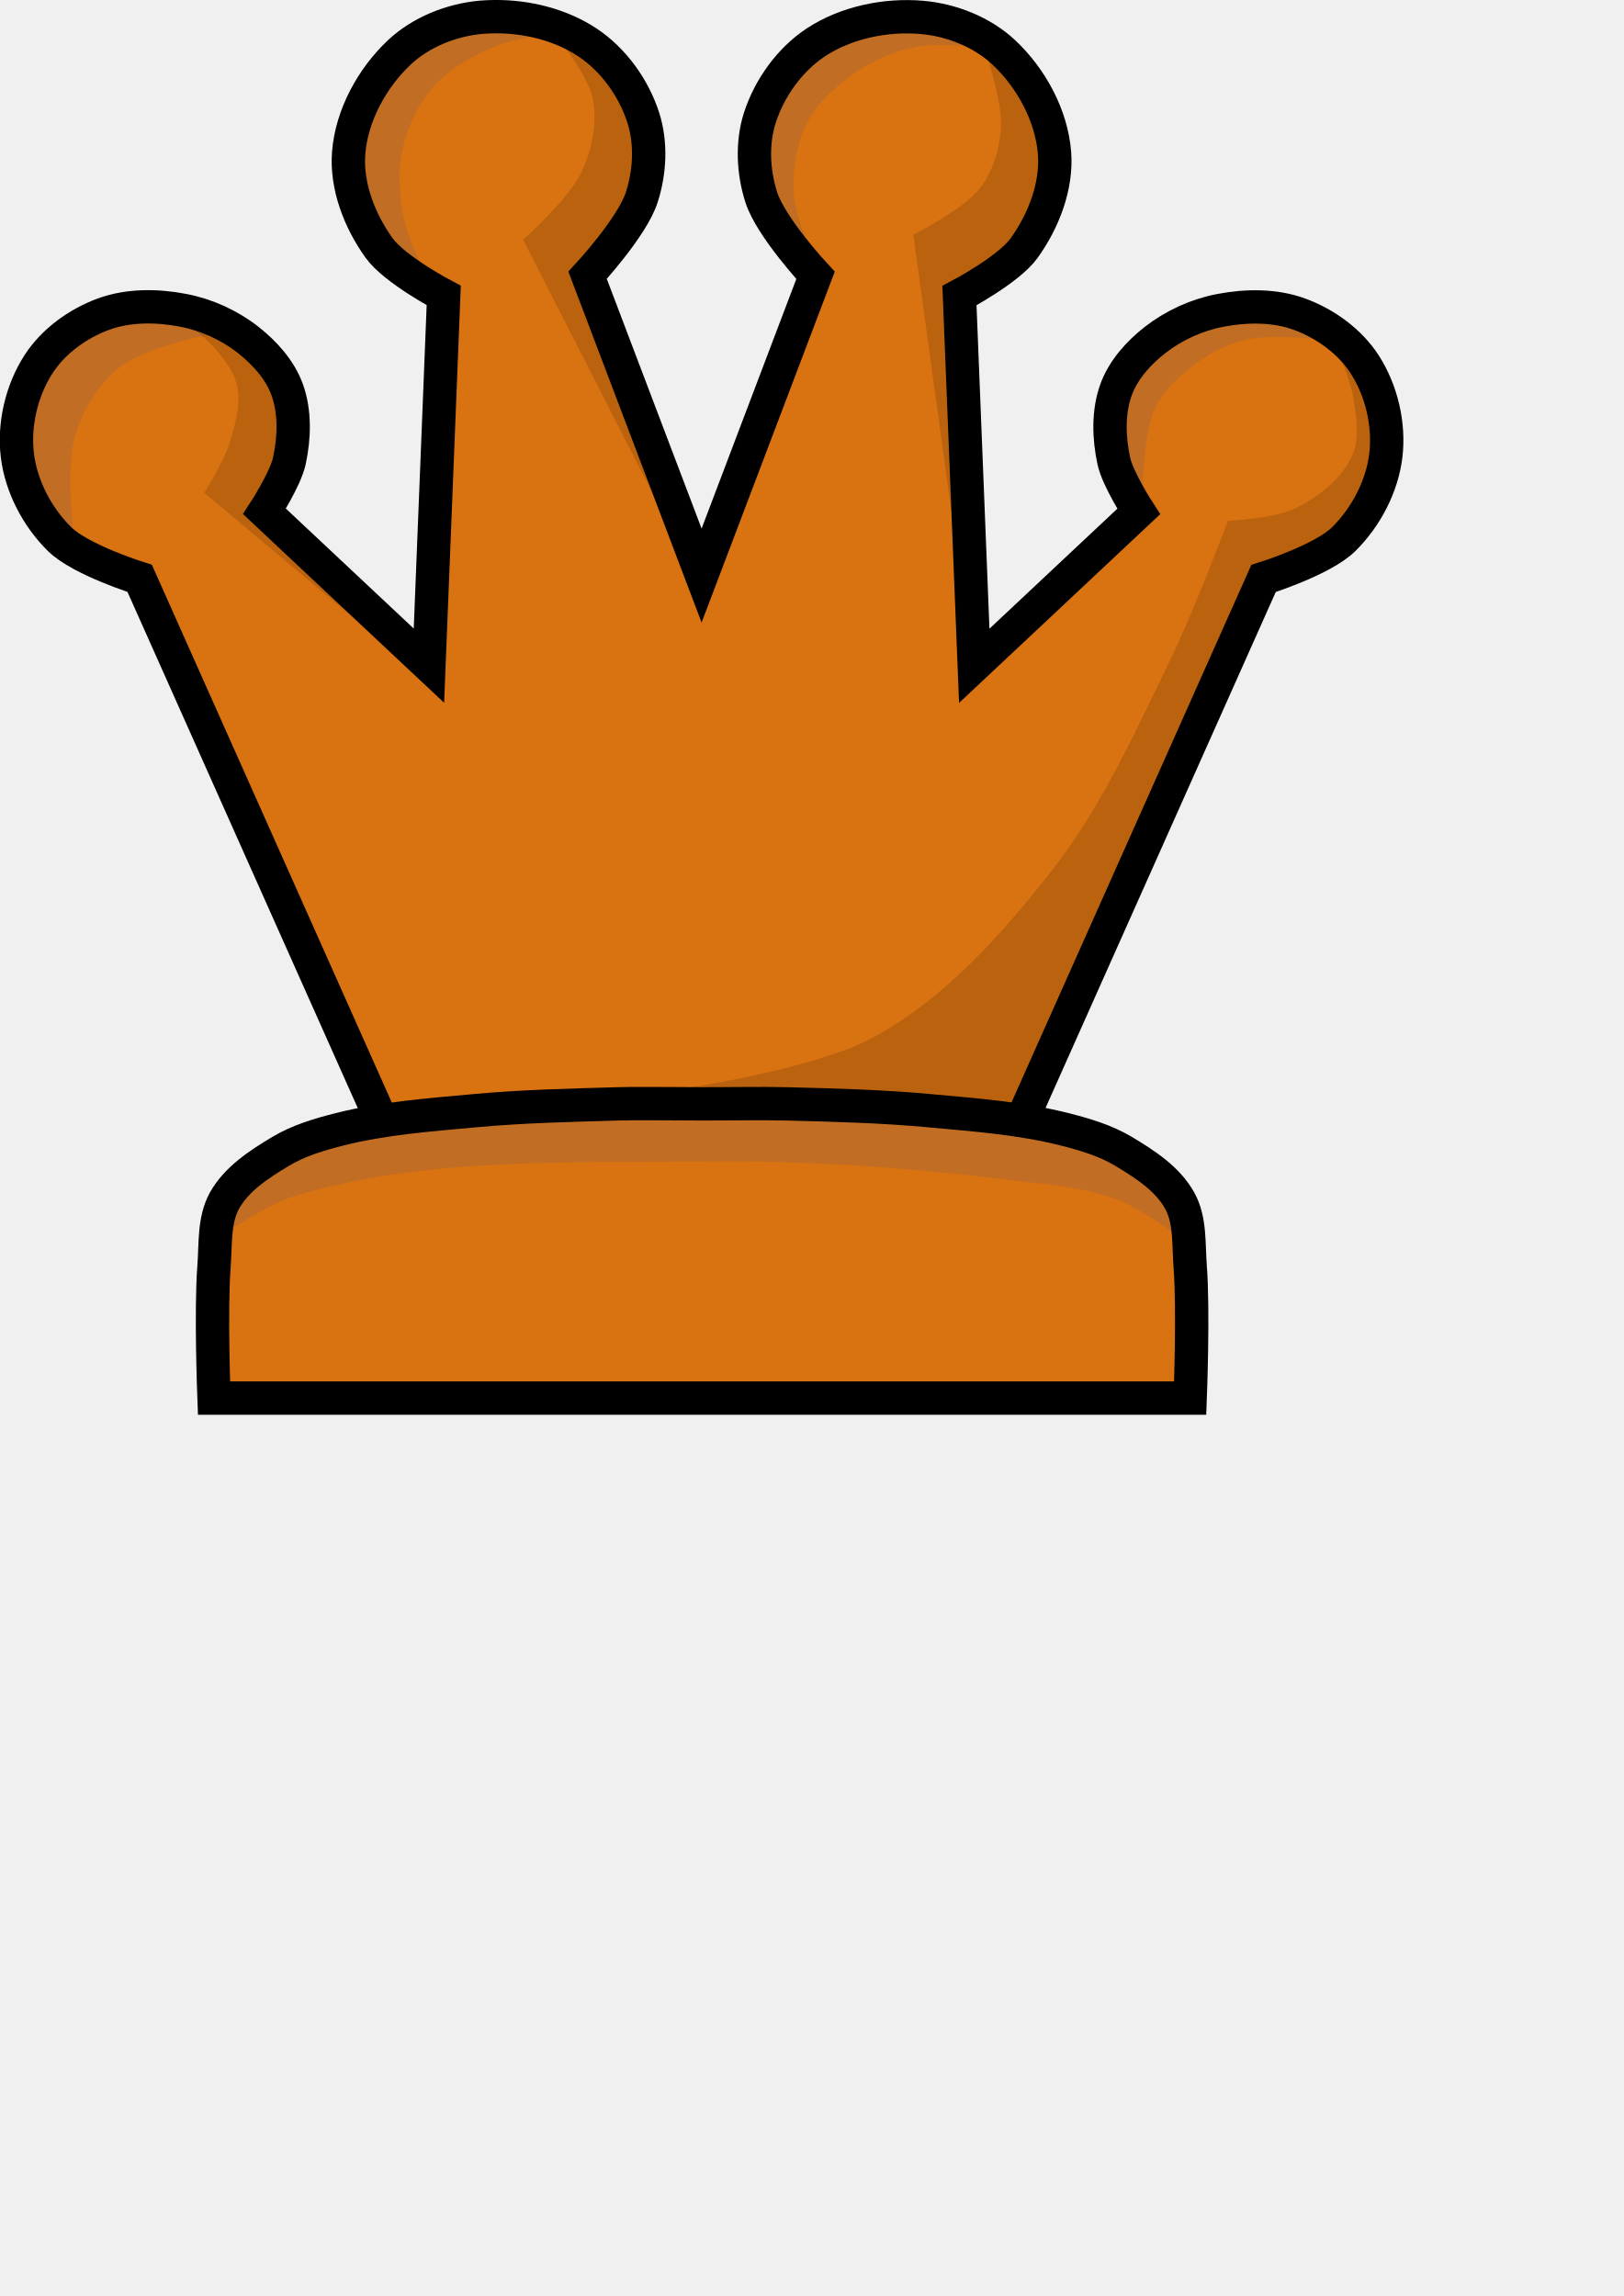
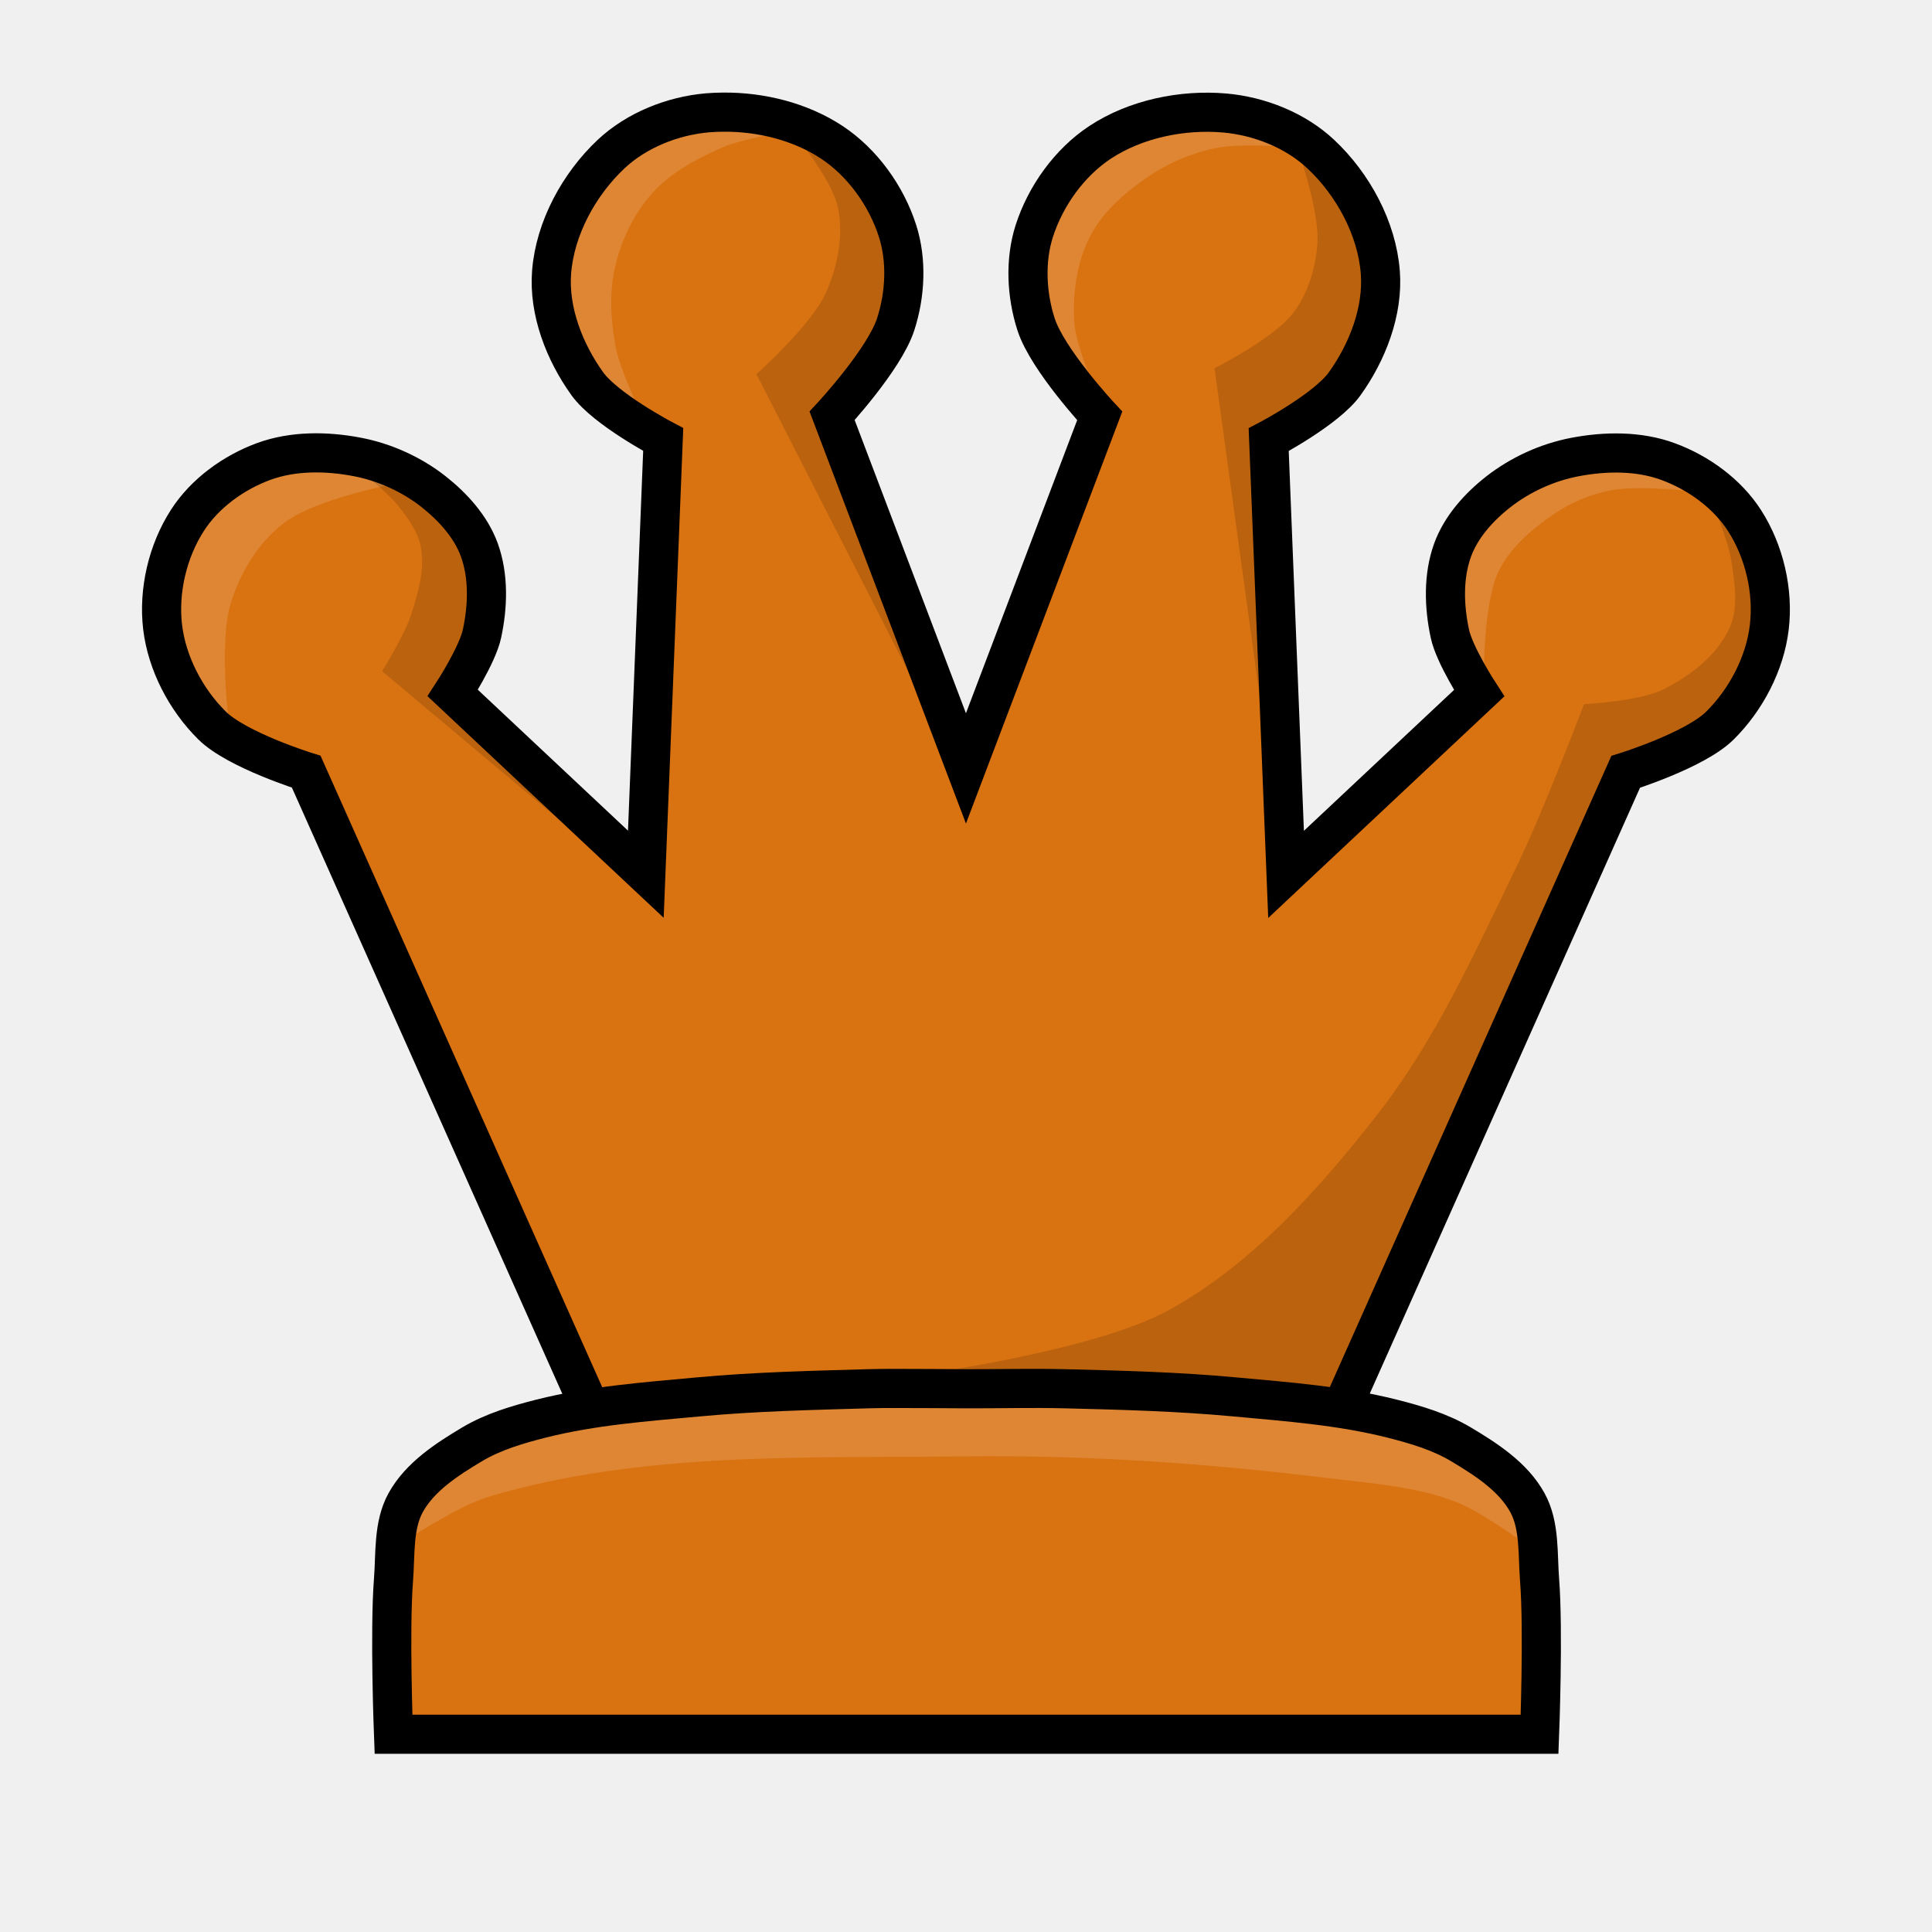
- <svg xmlns="http://www.w3.org/2000/svg" width="210mm" height="297mm" version="1.1" viewBox="0 0 210 297" xmlnsSvg="http://www.w3.org/2000/svg">
-   <g transform="matrix(8.6221 0 0 8.6221 -725.54 -281.84)">
+ <svg xmlns="http://www.w3.org/2000/svg" width="45" height="45" version="1.1" xml:space="preserve">
+   <g transform="matrix(1.823 0 0 1.823 -150.09 -57.434)">
    <path d="m91.575 32.938c-0.069 6e-4 -0.138 3e-3 -0.206 9e-3 -0.444 0.039-0.903 0.222-1.228 0.527-0.41 0.386-0.716 0.947-0.76 1.508-0.039 0.498 0.165 1.021 0.456 1.426 0.234 0.326 0.97 0.713 0.97 0.713l-0.222 5.554-2.467-2.315s0.315-0.484 0.374-0.76c0.075-0.349 0.087-0.734-0.035-1.07-0.108-0.296-0.337-0.548-0.584-0.743-0.281-0.221-0.625-0.377-0.977-0.444-0.391-0.075-0.819-0.079-1.193 0.058-0.386 0.142-0.754 0.408-0.976 0.754-0.252 0.392-0.371 0.899-0.316 1.362 0.056 0.466 0.298 0.927 0.631 1.257 0.318 0.315 1.204 0.591 1.204 0.591l3.578 8.021h1.052c-0.549 0.051-1.098 0.108-1.631 0.243-0.304 0.077-0.613 0.168-0.883 0.329-0.323 0.193-0.666 0.415-0.848 0.744-0.161 0.292-0.13 0.655-0.156 0.987-0.051 0.656 0 1.973 0 1.973h14.643s0.051-1.317 0-1.973c-0.026-0.332 5e-3 -0.695-0.156-0.987-0.181-0.329-0.525-0.551-0.848-0.744-0.27-0.161-0.578-0.252-0.883-0.329-0.53-0.134-1.077-0.192-1.623-0.242h1.03l3.578-8.021s0.886-0.276 1.204-0.591c0.333-0.33 0.576-0.792 0.631-1.257 0.055-0.463-0.064-0.97-0.316-1.362-0.222-0.346-0.59-0.612-0.976-0.754-0.373-0.138-0.802-0.133-1.193-0.058-0.351 0.067-0.695 0.224-0.977 0.444-0.248 0.194-0.476 0.447-0.584 0.743-0.122 0.335-0.11 0.721-0.035 1.07 0.059 0.276 0.374 0.76 0.374 0.76l-2.467 2.315-0.222-5.554s0.736-0.387 0.97-0.713c0.291-0.405 0.495-0.929 0.456-1.427-0.044-0.561-0.349-1.123-0.76-1.508-0.324-0.305-0.784-0.487-1.228-0.526-0.543-0.047-1.136 0.075-1.591 0.374-0.393 0.259-0.698 0.686-0.842 1.134-0.121 0.379-0.099 0.814 0.023 1.193 0.146 0.452 0.813 1.169 0.813 1.169l-1.709 4.504-1.71-4.505s0.666-0.718 0.812-1.169c0.123-0.378 0.145-0.814 0.024-1.193-0.143-0.448-0.449-0.875-0.842-1.134-0.398-0.262-0.901-0.388-1.384-0.384z" fill="#d97211" stroke="#000" stroke-width="1e-8" />
-     <path d="m87.438 51.239s0.727-0.489 1.141-0.612c1.952-0.579 4.05-0.49 6.085-0.514 1.563-0.019 3.129 0.091 4.68 0.283 0.534 0.066 1.085 0.103 1.587 0.298 0.362 0.14 0.992 0.612 0.992 0.612l-0.198-0.794-1.009-0.81-2.497-0.48-4.415-0.05-3.952 0.198s-1.424 0.241-1.918 0.711c-0.304 0.289-0.496 1.158-0.496 1.158z" fill="#354e8f" fill-opacity=".143" stroke-width="0" />
+     <path d="m87.438 51.239s0.727-0.489 1.141-0.612c1.952-0.579 4.05-0.49 6.085-0.514 1.563-0.019 3.129 0.091 4.68 0.283 0.534 0.066 1.085 0.103 1.587 0.298 0.362 0.14 0.992 0.612 0.992 0.612l-0.198-0.794-1.009-0.81-2.497-0.48-4.415-0.05-3.952 0.198s-1.424 0.241-1.918 0.711c-0.304 0.289-0.496 1.158-0.496 1.158z" fill="#fff" fill-opacity=".143" stroke-width="0" />
    <path d="m93.766 49.245c-0.116 3.7e-4 -0.233 2.2e-4 -0.349 4e-3 -0.722 0.021-1.444 0.037-2.163 0.104-0.673 0.062-1.353 0.112-2.008 0.277-0.304 0.077-0.613 0.168-0.883 0.329-0.323 0.193-0.666 0.415-0.848 0.744-0.161 0.292-0.13 0.655-0.156 0.987-0.051 0.656 0 1.973 0 1.973h14.643s0.051-1.317 0-1.973c-0.026-0.332 5e-3 -0.695-0.156-0.987-0.181-0.329-0.525-0.551-0.848-0.744-0.27-0.161-0.578-0.252-0.883-0.329-0.655-0.165-1.335-0.215-2.008-0.277-0.719-0.067-1.442-0.086-2.164-0.104-0.421-0.01-0.843 8.3e-4 -1.264 0-0.305-6e-4 -0.61-5e-3 -0.915-4e-3z" fill="none" stroke="#000" stroke-width=".5" />
-     <g fill="#354e8f" fill-opacity=".143" stroke-width="0">
+     <g fill="#fff" fill-opacity=".143" stroke-width="0">
      <path d="m85.266 40.844s-0.146-1.107 0.012-1.625c0.119-0.393 0.351-0.78 0.678-1.029 0.482-0.367 1.731-0.561 1.731-0.561l-1.438-0.316-1.427 0.655-0.526 1.263 0.409 1.041z" />
      <path d="m90.505 36.751s-0.254-0.527-0.307-0.812c-0.063-0.337-0.085-0.694-0.007-1.028 0.079-0.339 0.238-0.672 0.469-0.932 0.238-0.267 0.57-0.445 0.897-0.588 0.258-0.113 0.82-0.203 0.82-0.203l-1.47-0.081-1.303 0.875-0.317 1.331 0.571 0.962z" />
      <path d="m96.362 36.564s-0.282-0.608-0.304-0.935c-0.025-0.376 0.031-0.777 0.205-1.111 0.162-0.312 0.446-0.556 0.737-0.754 0.26-0.178 0.562-0.306 0.871-0.368 0.355-0.072 1.087 0 1.087 0l-1.193-0.421-1.719 0.561-0.655 1.263 0.21 1.076z" />
      <path d="m101.29 40.134s-7e-3 -0.929 0.19-1.331c0.148-0.303 0.424-0.538 0.703-0.728 0.219-0.15 0.475-0.257 0.736-0.306 0.377-0.071 1.149 0.025 1.149 0.025l-1.149-0.48-1.712 0.604-0.446 1.149z" />
    </g>
    <path d="m99.524 49.388 3.578-8.021s0.886-0.276 1.204-0.591c0.333-0.33 0.576-0.792 0.631-1.257 0.055-0.463-0.064-0.97-0.316-1.362-0.222-0.346-0.59-0.612-0.976-0.754-0.373-0.138-0.802-0.133-1.193-0.058-0.351 0.067-0.695 0.224-0.977 0.444-0.248 0.194-0.476 0.447-0.584 0.743-0.122 0.335-0.11 0.721-0.035 1.07 0.059 0.276 0.374 0.76 0.374 0.76l-2.467 2.315-0.222-5.554s0.736-0.387 0.97-0.713c0.291-0.405 0.495-0.929 0.456-1.427-0.044-0.561-0.349-1.123-0.76-1.508-0.324-0.305-0.784-0.487-1.228-0.526-0.543-0.047-1.136 0.075-1.591 0.374-0.393 0.259-0.698 0.686-0.842 1.134-0.121 0.379-0.099 0.814 0.023 1.193 0.146 0.452 0.813 1.169 0.813 1.169l-1.709 4.504-1.71-4.505s0.666-0.718 0.812-1.169c0.123-0.378 0.145-0.814 0.024-1.193-0.143-0.448-0.449-0.875-0.842-1.134-0.398-0.262-0.901-0.388-1.384-0.384-0.069 6e-4 -0.138 3e-3 -0.206 9e-3 -0.444 0.039-0.903 0.222-1.228 0.527-0.41 0.386-0.716 0.947-0.76 1.508-0.039 0.498 0.165 1.021 0.456 1.426 0.234 0.326 0.97 0.713 0.97 0.713l-0.222 5.554-2.467-2.315s0.315-0.484 0.374-0.76c0.075-0.349 0.087-0.735-0.035-1.07-0.108-0.296-0.337-0.548-0.584-0.743-0.281-0.221-0.625-0.377-0.977-0.444-0.391-0.075-0.819-0.079-1.193 0.058-0.386 0.142-0.754 0.408-0.976 0.754-0.252 0.392-0.371 0.899-0.316 1.362 0.056 0.466 0.298 0.927 0.631 1.257 0.318 0.315 1.204 0.591 1.204 0.591l3.578 8.021" fill="none" stroke="#000" stroke-width=".5" />
    <g fill-opacity=".14">
      <g stroke-width="0">
        <path d="m94.195 49.051s2.148-0.297 3.076-0.81c1.061-0.587 1.906-1.535 2.653-2.489 0.754-0.962 1.261-2.098 1.795-3.198 0.324-0.666 0.851-2.052 0.851-2.052s0.709-0.035 1.017-0.19c0.343-0.173 0.685-0.436 0.843-0.785 0.116-0.256 0.065-0.565 0.025-0.843-0.038-0.264-0.248-0.761-0.248-0.761l0.521 0.446 0.248 1.282-0.281 0.843-0.909 0.678-0.637 0.19-1.323 2.985-1.645 3.522-0.752 1.579-3.316-0.132z" />
        <path d="m97.849 36.21s0.762-0.382 1.009-0.711c0.19-0.254 0.288-0.585 0.306-0.901 0.024-0.419-0.265-1.232-0.265-1.232l0.992 1.116 0.058 0.678-0.364 1.191-0.992 0.81-0.026 4.273z" />
        <path d="m94.03 40.27-2.034-3.985s0.698-0.62 0.885-1.034c0.152-0.335 0.231-0.731 0.157-1.091-0.08-0.389-0.62-1.017-0.62-1.017l1.182 0.893 0.157 1.497-0.777 1.282z" />
      </g>
      <path d="m89.791 42.244-2.578-2.163s0.286-0.459 0.368-0.713c0.09-0.278 0.18-0.578 0.129-0.865-0.036-0.203-0.168-0.383-0.298-0.544-0.201-0.247-0.725-0.62-0.725-0.62l0.883 0.234 0.719 0.643 0.216 1.321-0.345 0.801z" stroke="#000" stroke-width="1e-8" />
    </g>
  </g>
</svg>
